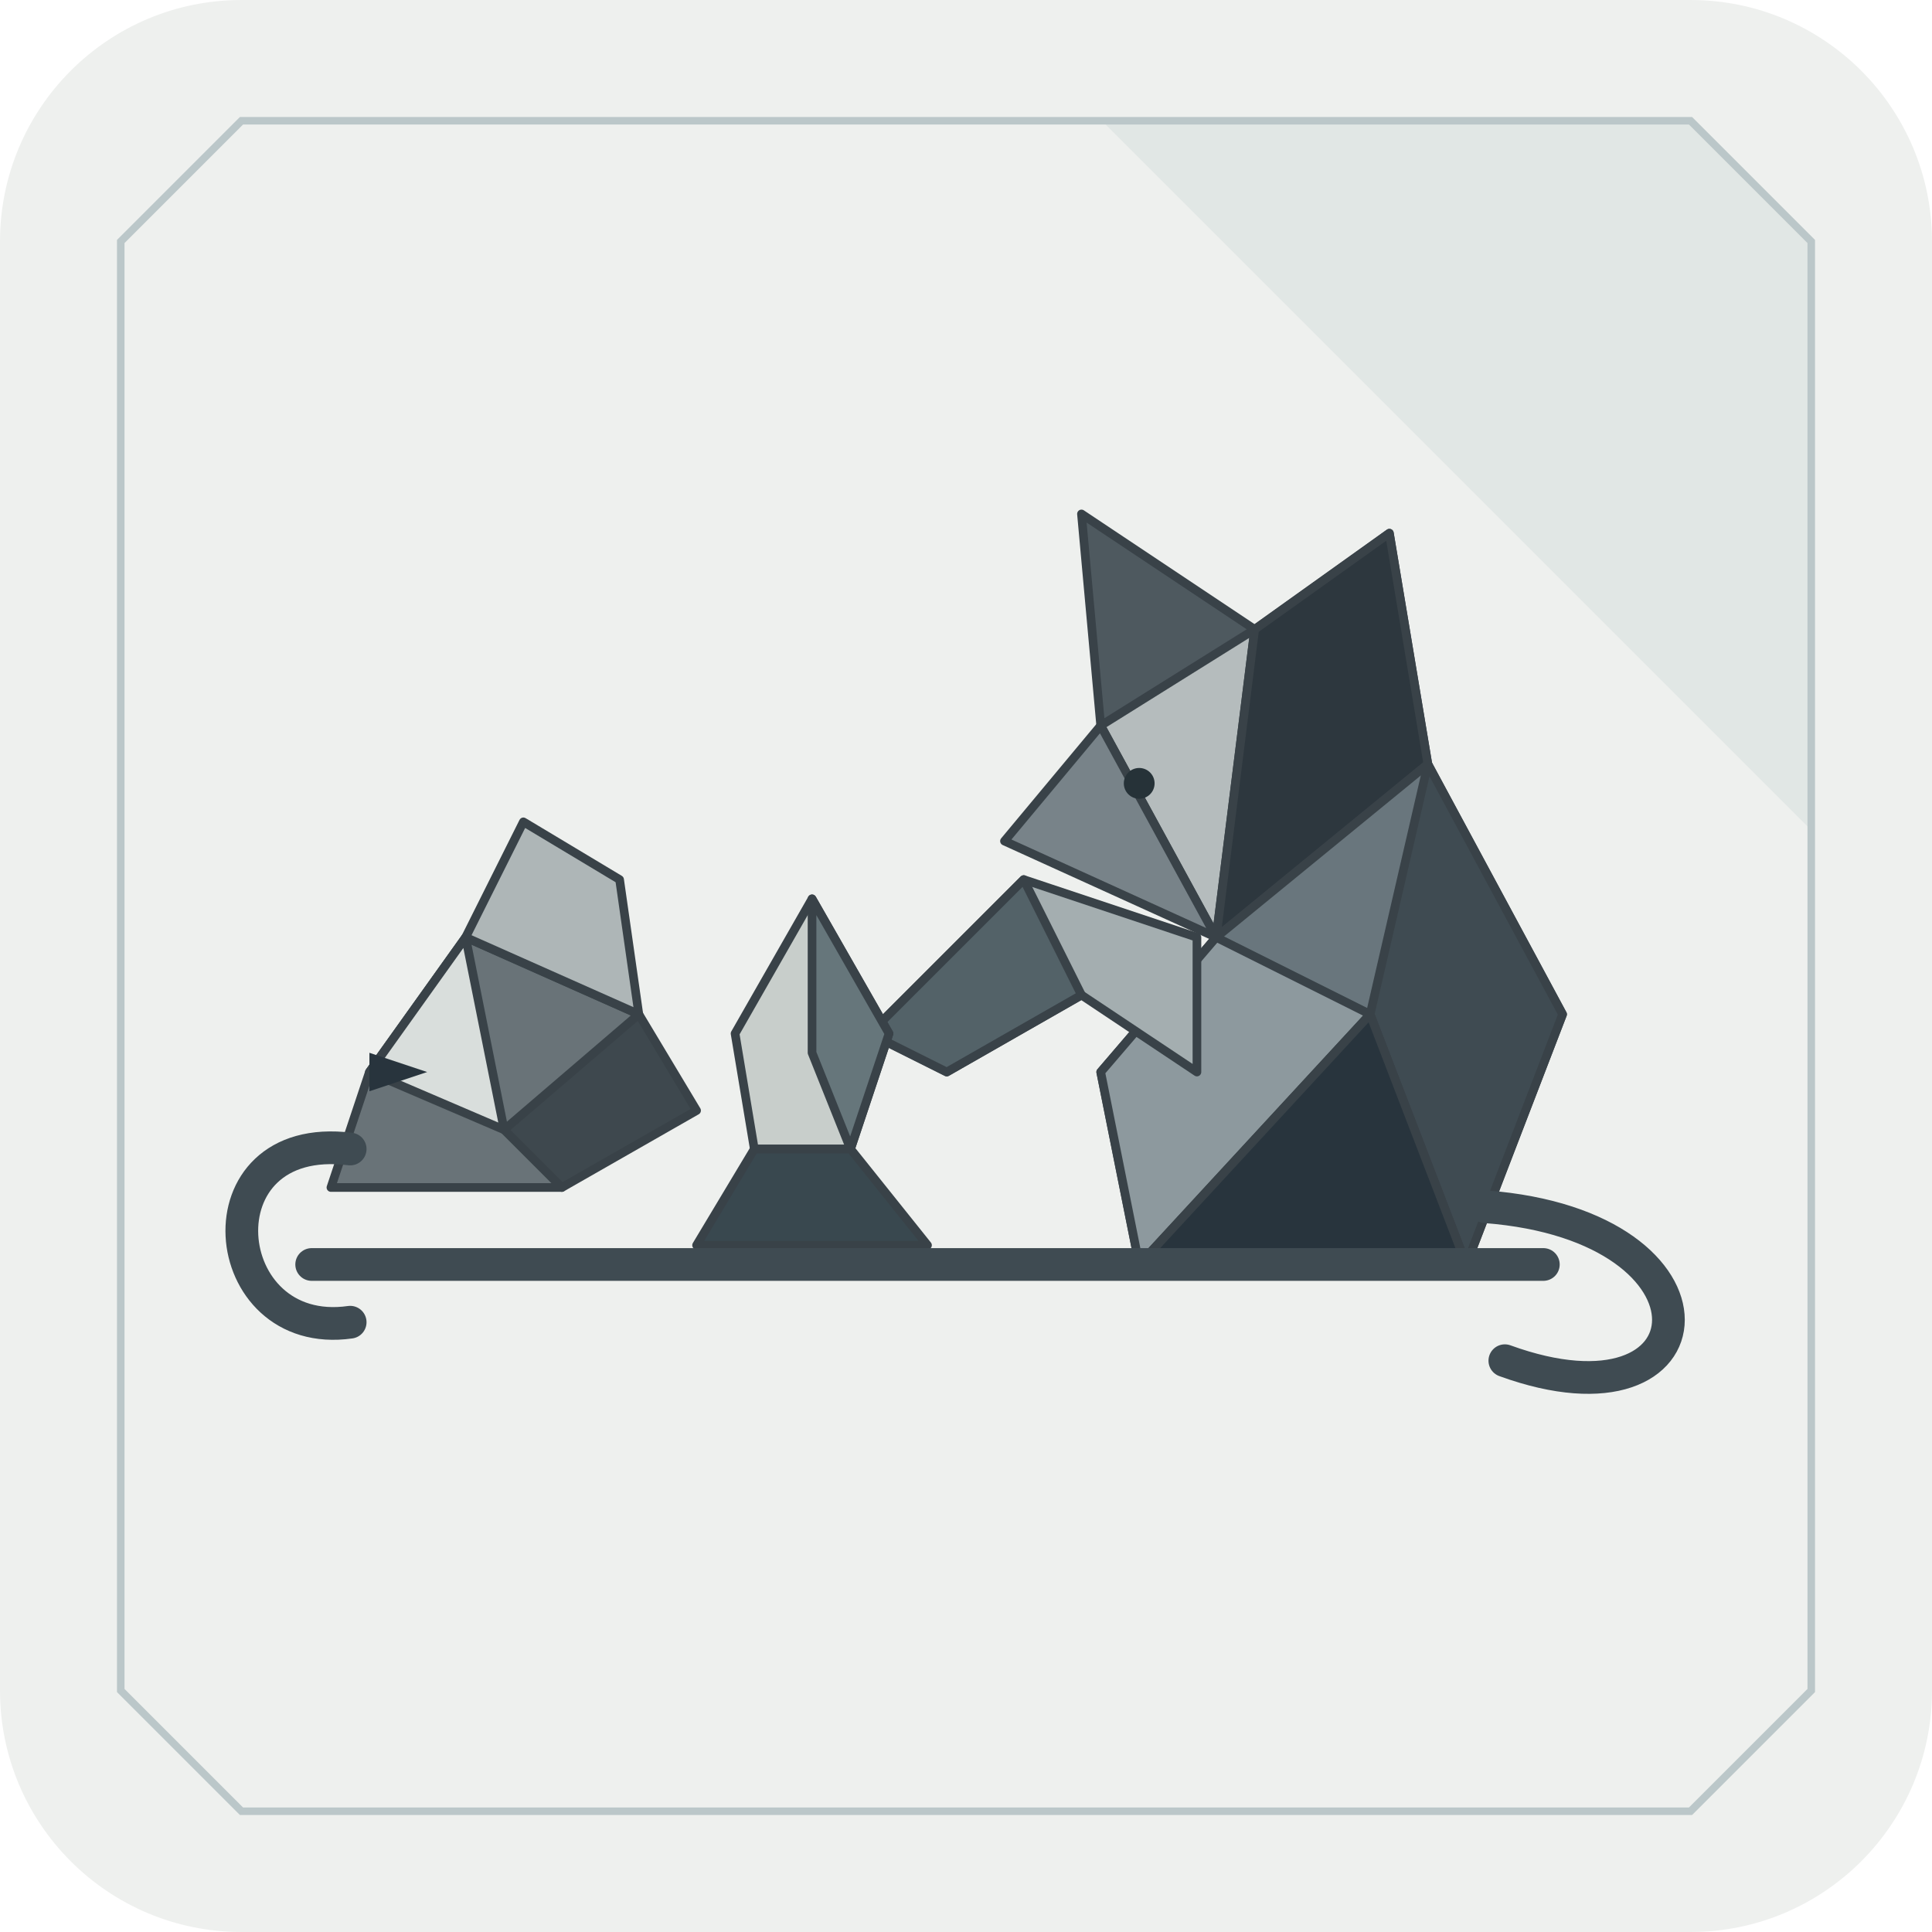
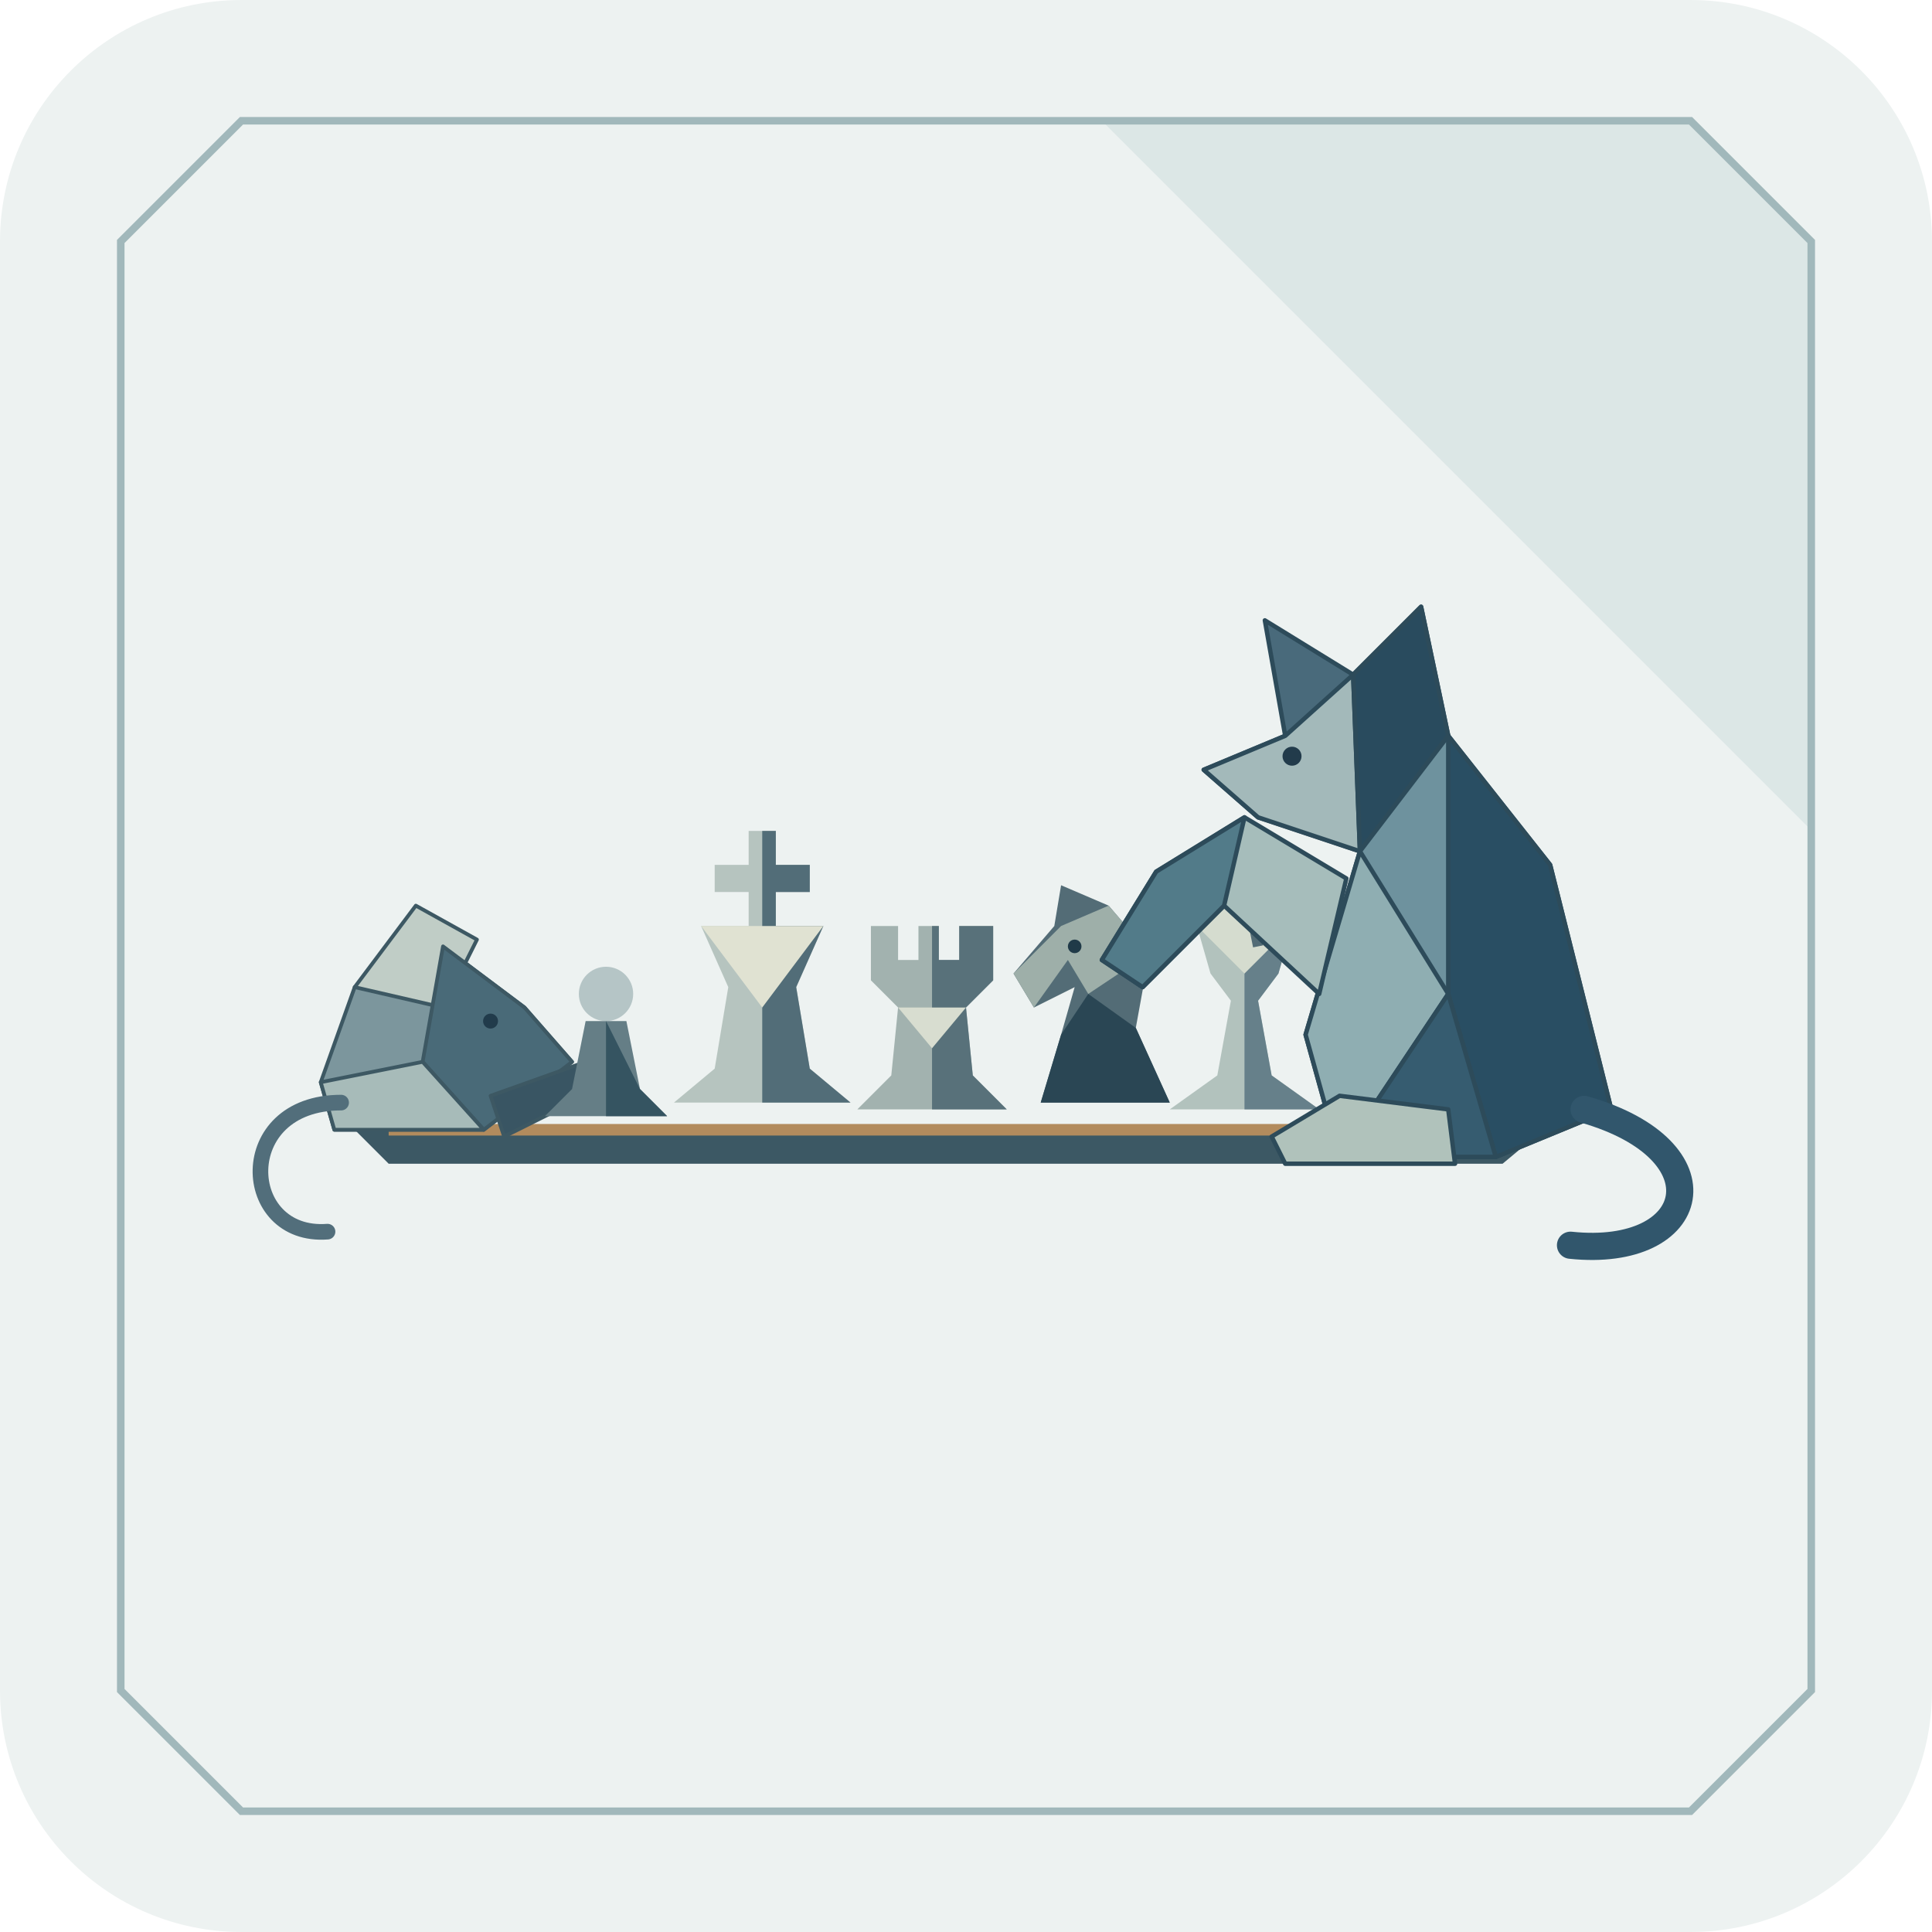
<svg xmlns="http://www.w3.org/2000/svg" viewBox="0 0 512 512">
-   <rect width="512" height="512" rx="64" fill="#eef0ee" />
-   <path d="M292 32h156l32 32v156z" fill="#e1e7e5" />
-   <path d="M64 32h384l32 32v384l-32 32H64l-32-32V64z" fill="none" stroke="#bbc7c9" stroke-width="2" />
-   <g transform="translate(52 126) scale(5.1)">
-     <g stroke="#394248" stroke-width=".45" stroke-linejoin="round">
-       <path fill="#697378" d="m9 31 5-7 9 4-4 9H7z" />
-       <path fill="#aeb6b7" d="m14 24 3-6 5 3 1 7z" />
-       <path fill="#d9dedc" d="m9 31 5-7 2 10z" />
-       <path fill="#3e484e" d="m16 34 7-6 3 5-7 4z" />
-       <path fill="#4e595f" d="m47 13-1-11 9 6 7-5 2 12-11 9z" />
-       <path fill="#b5bcbd" d="m47 13 8-5-2 16z" />
-       <path fill="#2d373e" d="m55 8 7-5 2 12-11 9z" />
-       <path fill="#788389" d="m47 13-5 6 11 5z" />
-       <path fill="#69767d" d="m53 24 11-9 7 13-5 13H49l-2-10z" />
-       <path fill="#3f4b52" d="m64 15 7 13-5 13-5-13z" />
-       <path fill="#8d999e" d="m53 24 8 4-12 13-2-10z" />
-       <path fill="#28343d" d="m61 28 5 13H49z" />
-       <path fill="#a4aeb0" d="m52 24-9-3-8 8 4 2 7-4 6 4z" />
-       <path fill="#536268" d="m43 21 3 6-7 4-4-2z" />
-       <path fill="#c8cecb" d="m28 29 4-7 4 7-2 6h-5z" />
-       <path fill="#66767b" d="m32 22 4 7-2 6-2-5z" />
-       <path fill="#39484f" d="m29 35-3 5h12l-4-5z" />
+   <rect width="512" height="512" rx="64" fill="#edf2f1" />
+   <path d="M292 32h156l32 32v156z" fill="#dce7e6" />
+   <path d="M64 32h384l32 32v384l-32 32H64l-32-32V64z" fill="none" stroke="#a1b8bb" stroke-width="2" />
+   <g transform="translate(58 150) scale(1.8)">
+     <defs>
+       <g id="pawn">
+         <circle cy="-19" r="4" fill="#b5c5c6" />
+         <path d="m-3-15-2 10-4 4h18L5-5 3-15z" fill="#657e86" />
+         <path d="M0-15 5-5 9-1H0z" fill="#355461" />
+       </g>
+       <g id="rook">
+         <path d="M-9-29v8l4 4-1 10-5 5h22L6-7 5-17l4-4v-8H4v5H1v-5h-3v5h-3v-5z" fill="#a2b2af" />
+         <path d="M0-29v27h11L6-7 5-17l4-4v-8H4v5H1v-5z" fill="#58717a" />
+         <path d="m-5-17 5 6 5-6z" fill="#d8ddd0" />
+       </g>
+       <g id="king">
+         <path d="M-2-43h4v5h5v4H2v5h7l-4 9 2 12 6 5h-26l6-5 2-12-4-9h7v-5h-5v-4h5z" fill="#b6c4bf" />
+         <path d="M0-43v40h13L7-8 5-20l4-9H2v-5h5v-4H2v-5z" fill="#526d78" />
+         <path d="m-9-29 9 12 9-12z" fill="#e0e2d2" />
+       </g>
+       <g id="knight">
+         <path d="m-8-3 3-10 2-7-6 3-3-5 6-7 1-6 7 3 6 7-2 11 5 11z" fill="#536c76" />
+         <path d="m-5-29 7-3 6 7-9 6-3-5-5 7-3-5z" fill="#9eafa9" />
+         <path d="m-1-19 7 5 5 11H-8l3-10z" fill="#2a4654" />
+         <circle cx="-3" cy="-26" r="1" fill="#203a48" />
+       </g>
+       <g id="bishop">
+         <path d="m0-38-7 9 2 7 3 4-2 11-7 5h22L4-7 2-18l3-4 2-7z" fill="#b2c2bd" />
+         <path d="M0-38v36h11L4-7 2-18l3-4 2-7z" fill="#66808a" />
+         <path d="m-7-29 7 7 7-7-7-9z" fill="#d5dccf" />
+         <path d="m0-36 2 10" stroke="#536c76" stroke-width="1.5" />
+       </g>
+     </defs>
+     <path d="M20 83h175l-6 5H25z" fill="#3c5864" />
+     <path d="M25 83h166" stroke="#b28b5d" stroke-width="1.7" />
+     <g stroke="#3d5863" stroke-width=".55" stroke-linejoin="round">
+       <path fill="#7c969d" d="m15 76 5-14 13-6 12 9 7 8-13 10H17z" />
+       <path fill="#c0cdc6" d="m20 62 9-12 9 5-5 10z" />
+       <path fill="#496a78" d="m33 56 12 9 7 8-13 10-9-10z" />
+       <path fill="#a7bbb9" d="m15 76 15-3 9 10H17z" />
+       <path fill="#395563" d="m40 78 14-5 2 4-14 7z" />
    </g>
-     <path d="M8 35C0 34 1 45 8 44M67 38c13 1 12 12 1 8M6 41h64" fill="none" stroke="#3f4b52" stroke-width="1.7" stroke-linecap="round" />
-     <path d="m9 30 3 1-3 1" fill="#28343d" />
-     <circle cx="49" cy="16" r=".8" fill="#263238" />
+     <path d="M18 79C2 79 3 99 16 98" fill="none" stroke="#526e7b" stroke-width="2.3" stroke-linecap="round" />
+     <circle cx="40" cy="67" r="1.1" fill="#213b4b" />
+     <use href="#pawn" transform="translate(57 82)" />
+     <use href="#king" transform="translate(80 82)" />
+     <use href="#rook" transform="translate(105 82)" />
+     <use href="#knight" transform="translate(129 82)" />
+     <use href="#bishop" transform="translate(151 82)" />
+     <g stroke="#2d4b5a" stroke-width=".65" stroke-linejoin="round">
+       <path fill="#496a7b" d="m157 25-3-17 13 8 10-10 4 19-13 17-15-5-8-7z" />
+       <path fill="#a3b9ba" d="m157 25 10-9 1 26-15-5-8-7z" />
+       <path fill="#294b5e" d="m167 16 10-10 4 19-13 17z" />
+       <path fill="#6e929e" d="m168 42 13-17 15 19 9 36-17 7h-23l-5-18z" />
+       <path fill="#294e63" d="m181 25 15 19 9 36-17 7-7-24z" />
+       <path fill="#8faeb2" d="m168 42 13 21-16 24-5-18z" />
+       <path fill="#365c70" d="m181 63 7 24h-23z" />
+       <path fill="#a6bdbb" d="m166 46-15-9-13 8-8 13 6 4 12-12 14 13z" />
+       <path fill="#527b89" d="m151 37-3 13-12 12-6-4 8-13z" />
+       <path fill="#b0c2bb" d="m165 78-10 6 2 4h25l-1-8z" />
+     </g>
+     <circle cx="158" cy="28" r="1.4" fill="#223b4b" />
+     <path d="M201 80c21 6 17 22-2 20" fill="none" stroke="#31566c" stroke-width="4" stroke-linecap="round" />
  </g>
</svg>
